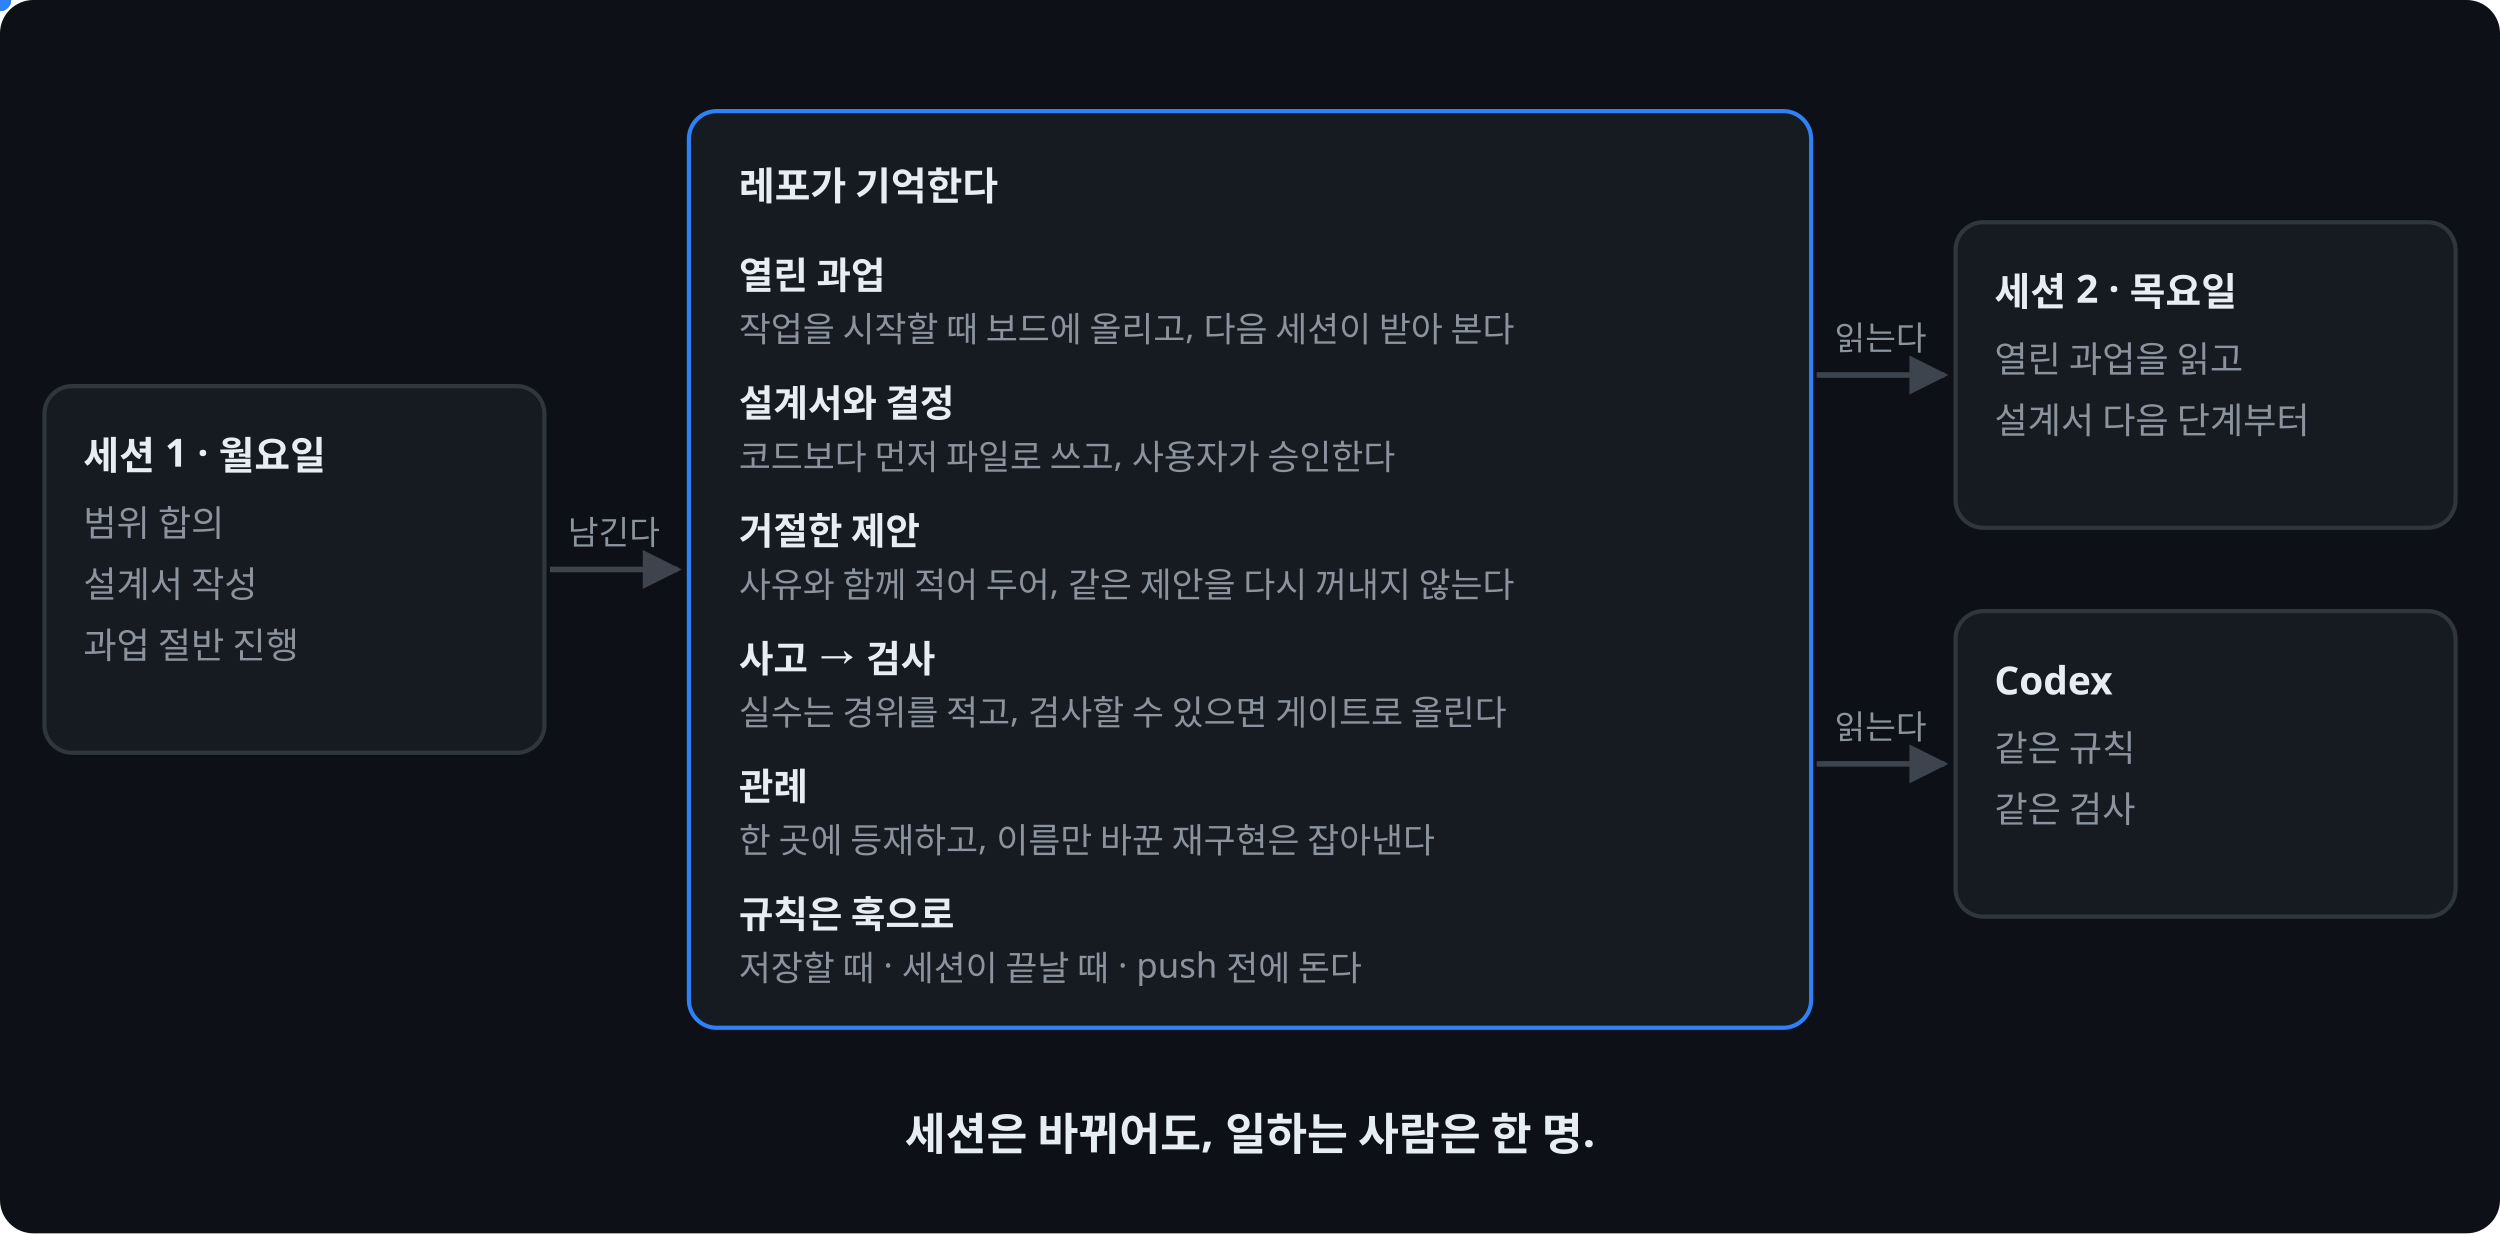
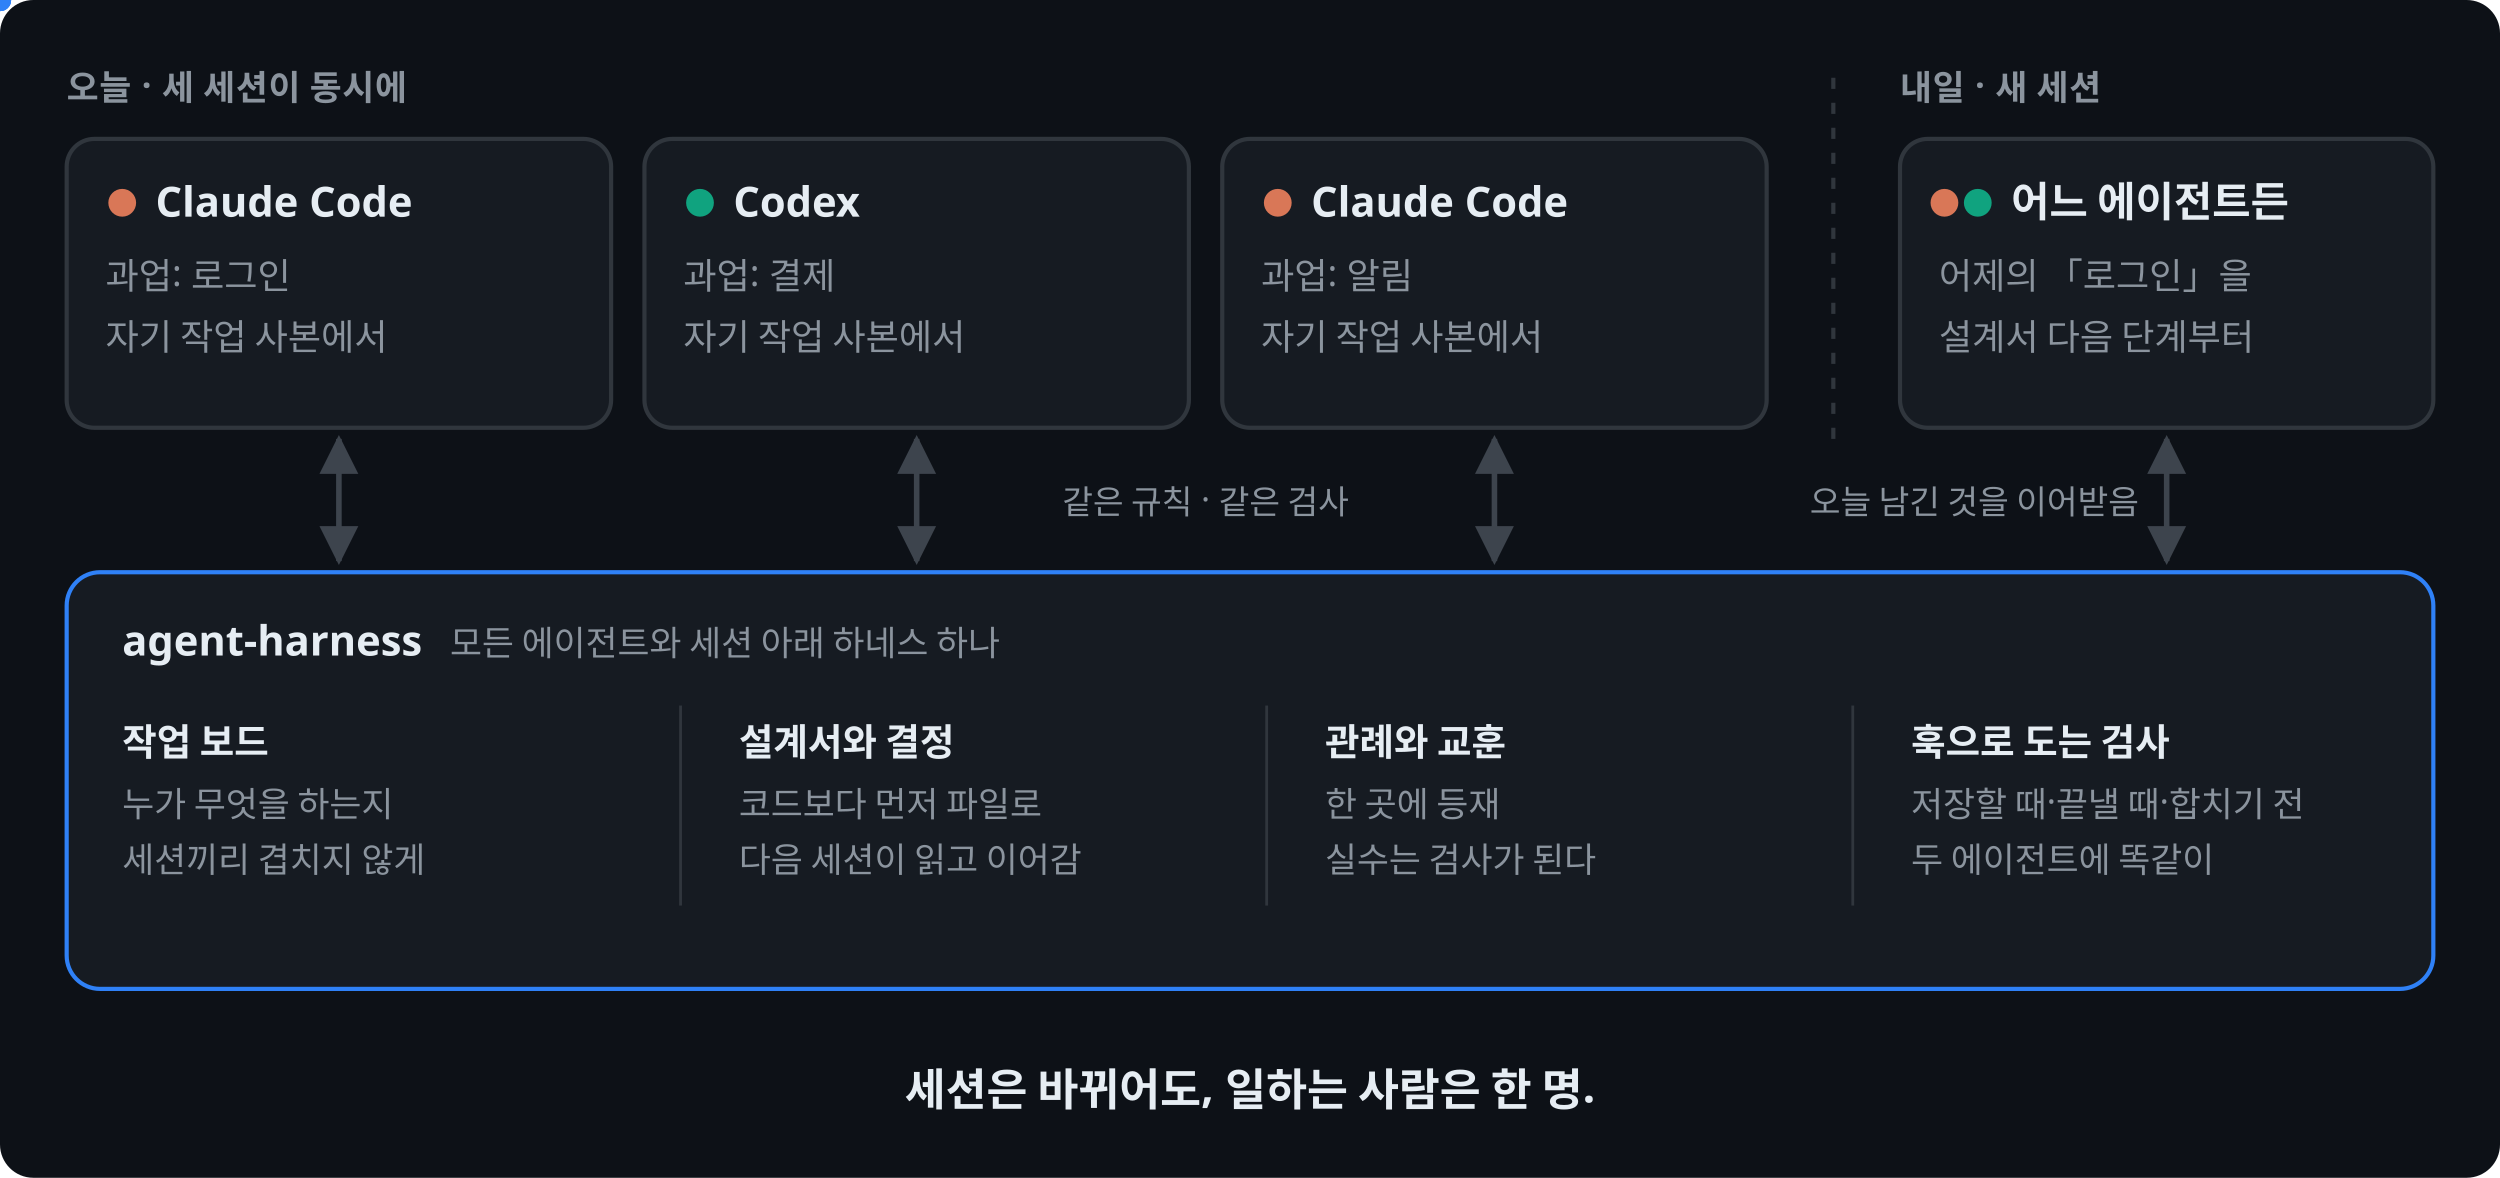
- <svg xmlns="http://www.w3.org/2000/svg" width="900" height="444" viewBox="0 0 900 444" role="img" aria-label="세션 1 이 레포에 남긴 것(열린 과업, 설계서와 결정, 사유와 함께 남은 거절 제안, 검사가 되는 교훈, 관례, 훅으로 도는 규칙)을 세션 2 와 Codex 가 읽고 이어서 일한다.">
+ <svg xmlns="http://www.w3.org/2000/svg" width="900" height="424" viewBox="0 0 900 424" role="img" aria-label="모든 에이전트와 세션 아래 하네스 하나: 오늘은 Claude Code, Codex, Claude Code 세 세션이 각자 과업을 동시에 하고, 내일은 새 세션이 설계서의 다음 단계부터 과업을 이어받습니다. 모두 같은 작업 보드, 설계서와 결정, 관례와 교훈을 읽고 쓰며 같은 검사를 훅으로 돌립니다.">
  <style>
+ .label{font-family:-apple-system,BlinkMacSystemFont,"Segoe UI","Noto Sans","Malgun Gothic",Helvetica,Arial,sans-serif;font-size:12.5px;font-weight:600;letter-spacing:.02em;fill:#8b949e}
.title{font-family:-apple-system,BlinkMacSystemFont,"Segoe UI","Noto Sans","Malgun Gothic",Helvetica,Arial,sans-serif;font-size:14px;font-weight:600;fill:#e6edf3}
+ .name{font-family:-apple-system,BlinkMacSystemFont,"Segoe UI","Noto Sans","Malgun Gothic",Helvetica,Arial,sans-serif;font-size:15px;font-weight:700;fill:#e6edf3}
.sub{font-family:-apple-system,BlinkMacSystemFont,"Segoe UI","Noto Sans","Malgun Gothic",Helvetica,Arial,sans-serif;font-size:13px;fill:#8b949e}
.row{font-family:-apple-system,BlinkMacSystemFont,"Segoe UI","Noto Sans","Malgun Gothic",Helvetica,Arial,sans-serif;font-size:13.5px;font-weight:600;fill:#e6edf3}
.how{font-family:-apple-system,BlinkMacSystemFont,"Segoe UI","Noto Sans","Malgun Gothic",Helvetica,Arial,sans-serif;font-size:12.5px;fill:#8b949e}
.edge{font-family:-apple-system,BlinkMacSystemFont,"Segoe UI","Noto Sans","Malgun Gothic",Helvetica,Arial,sans-serif;font-size:12px;fill:#8b949e}
.tag{font-family:-apple-system,BlinkMacSystemFont,"Segoe UI","Noto Sans","Malgun Gothic",Helvetica,Arial,sans-serif;font-size:16px;font-weight:600;fill:#e6edf3}
@media (prefers-reduced-motion:reduce){.dot{display:none}}
</style>
  <defs>
    <marker id="head" viewBox="0 0 10 10" refX="9" refY="5" markerWidth="7" markerHeight="7" orient="auto-start-reverse">
      <path d="M0,0 L10,5 L0,10 z" fill="#3d444d" />
    </marker>
  </defs>
-   <rect width="900" height="444" rx="12" fill="#0d1117" />
-   <rect x="16" y="139" width="180" height="132" rx="10" fill="#161b22" stroke="#30363d" stroke-width="1.5" />
-   <text x="30" y="169" class="title">세션 1 · 월요일</text>
-   <text x="30" y="193" class="sub">범위 합의</text>
-   <text x="30" y="215" class="sub">설계서 작성</text>
-   <text x="30" y="237" class="sub">과업 절반 진행</text>
-   <rect x="248" y="40" width="404" height="330" rx="10" fill="#161b22" stroke="#2f81f7" stroke-width="1.5" />
-   <text x="266" y="72" class="title">레포가 기억한다</text>
-   <text x="266" y="104" class="row">열린 과업</text>
-   <text x="266" y="123" class="how">작업을 시작할 때 보드에 올리고, 다음 세션이 받아 본다</text>
-   <text x="266" y="150" class="row">설계서와 결정</text>
-   <text x="266" y="169" class="how">코드보다 먼저 파일로 쓰고, 사용자가 승인한다</text>
-   <text x="266" y="196" class="row">거절한 제안</text>
-   <text x="266" y="215" class="how">사유와 함께 적어 두어, 같은 제안을 다시 꺼내지 않는다</text>
-   <text x="266" y="242" class="row">사고 → 검사</text>
-   <text x="266" y="261" class="how">실수는 경위를 적고, 검사할 수 있으면 게이트로 올린다</text>
-   <text x="266" y="288" class="row">관례</text>
-   <text x="266" y="307" class="how">한 곳에 등재하고, 이름만 바꾼 재구현은 잡아낸다</text>
-   <text x="266" y="334" class="row">규칙은 훅으로</text>
-   <text x="266" y="353" class="how">저장할 때 · 세션이 끝날 때 · push 전에 돈다</text>
-   <rect x="704" y="80" width="180" height="110" rx="10" fill="#161b22" stroke="#30363d" stroke-width="1.5" />
-   <text x="718" y="110" class="title">세션 2 · 목요일</text>
-   <text x="718" y="134" class="sub">열린 과업을 읽고</text>
-   <text x="718" y="156" class="sub">설계서 다음 단계부터</text>
-   <rect x="704" y="220" width="180" height="110" rx="10" fill="#161b22" stroke="#30363d" stroke-width="1.5" />
-   <text x="718" y="250" class="title">Codex</text>
-   <text x="718" y="274" class="sub">같은 규칙</text>
-   <text x="718" y="296" class="sub">같은 검사</text>
-   <path d="M198,205 L244,205" stroke="#3d444d" stroke-width="2" fill="none" marker-end="url(#head)" />
-   <text x="221" y="196" text-anchor="middle" class="edge">남긴다</text>
+   <rect width="900" height="424" rx="12" fill="#0d1117" />
+   <text x="24" y="36" class="label">오늘 · 세 세션이 동시에</text>
+   <text x="684" y="36" class="label">내일 · 새 세션</text>
+   <path d="M660,28 L660,160" stroke="#30363d" stroke-width="1.5" stroke-dasharray="4 5" />
+   <rect x="24" y="50" width="196" height="104" rx="10" fill="#161b22" stroke="#30363d" stroke-width="1.5" />
+   <circle cx="44" cy="73" r="5" fill="#d97757" />
+   <text x="56" y="78" class="name">Claude Code</text>
+   <text x="38" y="104" class="sub">과업: 로그인</text>
+   <text x="38" y="126" class="sub">자기 작업 사본에서</text>
+   <rect x="232" y="50" width="196" height="104" rx="10" fill="#161b22" stroke="#30363d" stroke-width="1.5" />
+   <circle cx="252" cy="73" r="5" fill="#10a37f" />
+   <text x="264" y="78" class="name">Codex</text>
+   <text x="246" y="104" class="sub">과업: 결제</text>
+   <text x="246" y="126" class="sub">자기 작업 사본에서</text>
+   <rect x="440" y="50" width="196" height="104" rx="10" fill="#161b22" stroke="#30363d" stroke-width="1.5" />
+   <circle cx="460" cy="73" r="5" fill="#d97757" />
+   <text x="472" y="78" class="name">Claude Code</text>
+   <text x="454" y="104" class="sub">과업: 알림</text>
+   <text x="454" y="126" class="sub">자기 작업 사본에서</text>
+   <rect x="684" y="50" width="192" height="104" rx="10" fill="#161b22" stroke="#30363d" stroke-width="1.5" />
+   <circle cx="700" cy="73" r="5" fill="#d97757" />
+   <circle cx="712" cy="73" r="5" fill="#10a37f" />
+   <text x="724" y="78" class="name">어느 에이전트든</text>
+   <text x="698" y="104" class="sub">어제의 「로그인」을</text>
+   <text x="698" y="126" class="sub">설계서 다음 단계부터</text>
+   <path d="M122,158 L122,202" stroke="#3d444d" stroke-width="2" fill="none" marker-start="url(#head)" marker-end="url(#head)" />
  <circle r="4" fill="#2f81f7" class="dot">
-     <animateMotion dur="2.4s" begin="0s" repeatCount="indefinite" path="M198,205 L244,205" />
+     <animateMotion dur="2.4s" begin="0s" repeatCount="indefinite" path="M122,158 L122,202" />
  </circle>
-   <path d="M654,135 L700,135" stroke="#3d444d" stroke-width="2" fill="none" marker-end="url(#head)" />
-   <text x="677" y="126" text-anchor="middle" class="edge">읽는다</text>
+   <path d="M330,158 L330,202" stroke="#3d444d" stroke-width="2" fill="none" marker-start="url(#head)" marker-end="url(#head)" />
  <circle r="4" fill="#2f81f7" class="dot">
-     <animateMotion dur="2.4s" begin="1.2s" repeatCount="indefinite" path="M654,135 L700,135" />
+     <animateMotion dur="2.4s" begin="-0.6s" repeatCount="indefinite" path="M330,202 L330,158" />
  </circle>
-   <path d="M654,275 L700,275" stroke="#3d444d" stroke-width="2" fill="none" marker-end="url(#head)" />
-   <text x="677" y="266" text-anchor="middle" class="edge">읽는다</text>
+   <path d="M538,158 L538,202" stroke="#3d444d" stroke-width="2" fill="none" marker-start="url(#head)" marker-end="url(#head)" />
  <circle r="4" fill="#2f81f7" class="dot">
-     <animateMotion dur="2.4s" begin="1.8s" repeatCount="indefinite" path="M654,275 L700,275" />
+     <animateMotion dur="2.4s" begin="-1.2s" repeatCount="indefinite" path="M538,158 L538,202" />
  </circle>
-   <text x="450" y="414" text-anchor="middle" class="tag">세션은 바뀌어도, 일하는 사람은 한 명.</text>
+   <path d="M780,158 L780,202" stroke="#3d444d" stroke-width="2" fill="none" marker-start="url(#head)" marker-end="url(#head)" />
+   <circle r="4" fill="#2f81f7" class="dot">
+     <animateMotion dur="2.4s" begin="-1.8s" repeatCount="indefinite" path="M780,202 L780,158" />
+   </circle>
+   <text x="434" y="185" text-anchor="middle" class="edge">같은 규칙 · 같은 검사</text>
+   <text x="770" y="185" text-anchor="end" class="edge">오늘 남긴 것을 이어받음</text>
+   <rect x="24" y="206" width="852" height="150" rx="12" fill="#161b22" stroke="#2f81f7" stroke-width="1.5" />
+   <text x="44" y="236" class="name">agent-harness</text>
+   <text x="162" y="236" class="how">모든 에이전트와 세션 아래 하네스 하나</text>
+   <path d="M245,254 L245,326 M456,254 L456,326 M667,254 L667,326" stroke="#30363d" stroke-width="1" />
+   <text x="44" y="272" class="row">작업 보드</text>
+   <text x="44" y="294" class="how">누가 무엇을 하는지</text>
+   <text x="44" y="314" class="how">세션끼리 겹치지 않게</text>
+   <text x="266" y="272" class="row">설계서와 결정</text>
+   <text x="266" y="294" class="how">코드보다 먼저 파일로</text>
+   <text x="266" y="314" class="how">다음 세션이 읽고 이어감</text>
+   <text x="477" y="272" class="row">관례와 교훈</text>
+   <text x="477" y="294" class="how">한 곳에 등재</text>
+   <text x="477" y="314" class="how">실수는 검사가 된다</text>
+   <text x="688" y="272" class="row">훅으로 도는 검사</text>
+   <text x="688" y="294" class="how">저장할 때·끝낼 때·합치기 전</text>
+   <text x="688" y="314" class="how">두 에이전트에 똑같이</text>
+   <text x="450" y="398" text-anchor="middle" class="tag">세션은 바뀌어도, 일하는 사람은 한 명.</text>
</svg>
